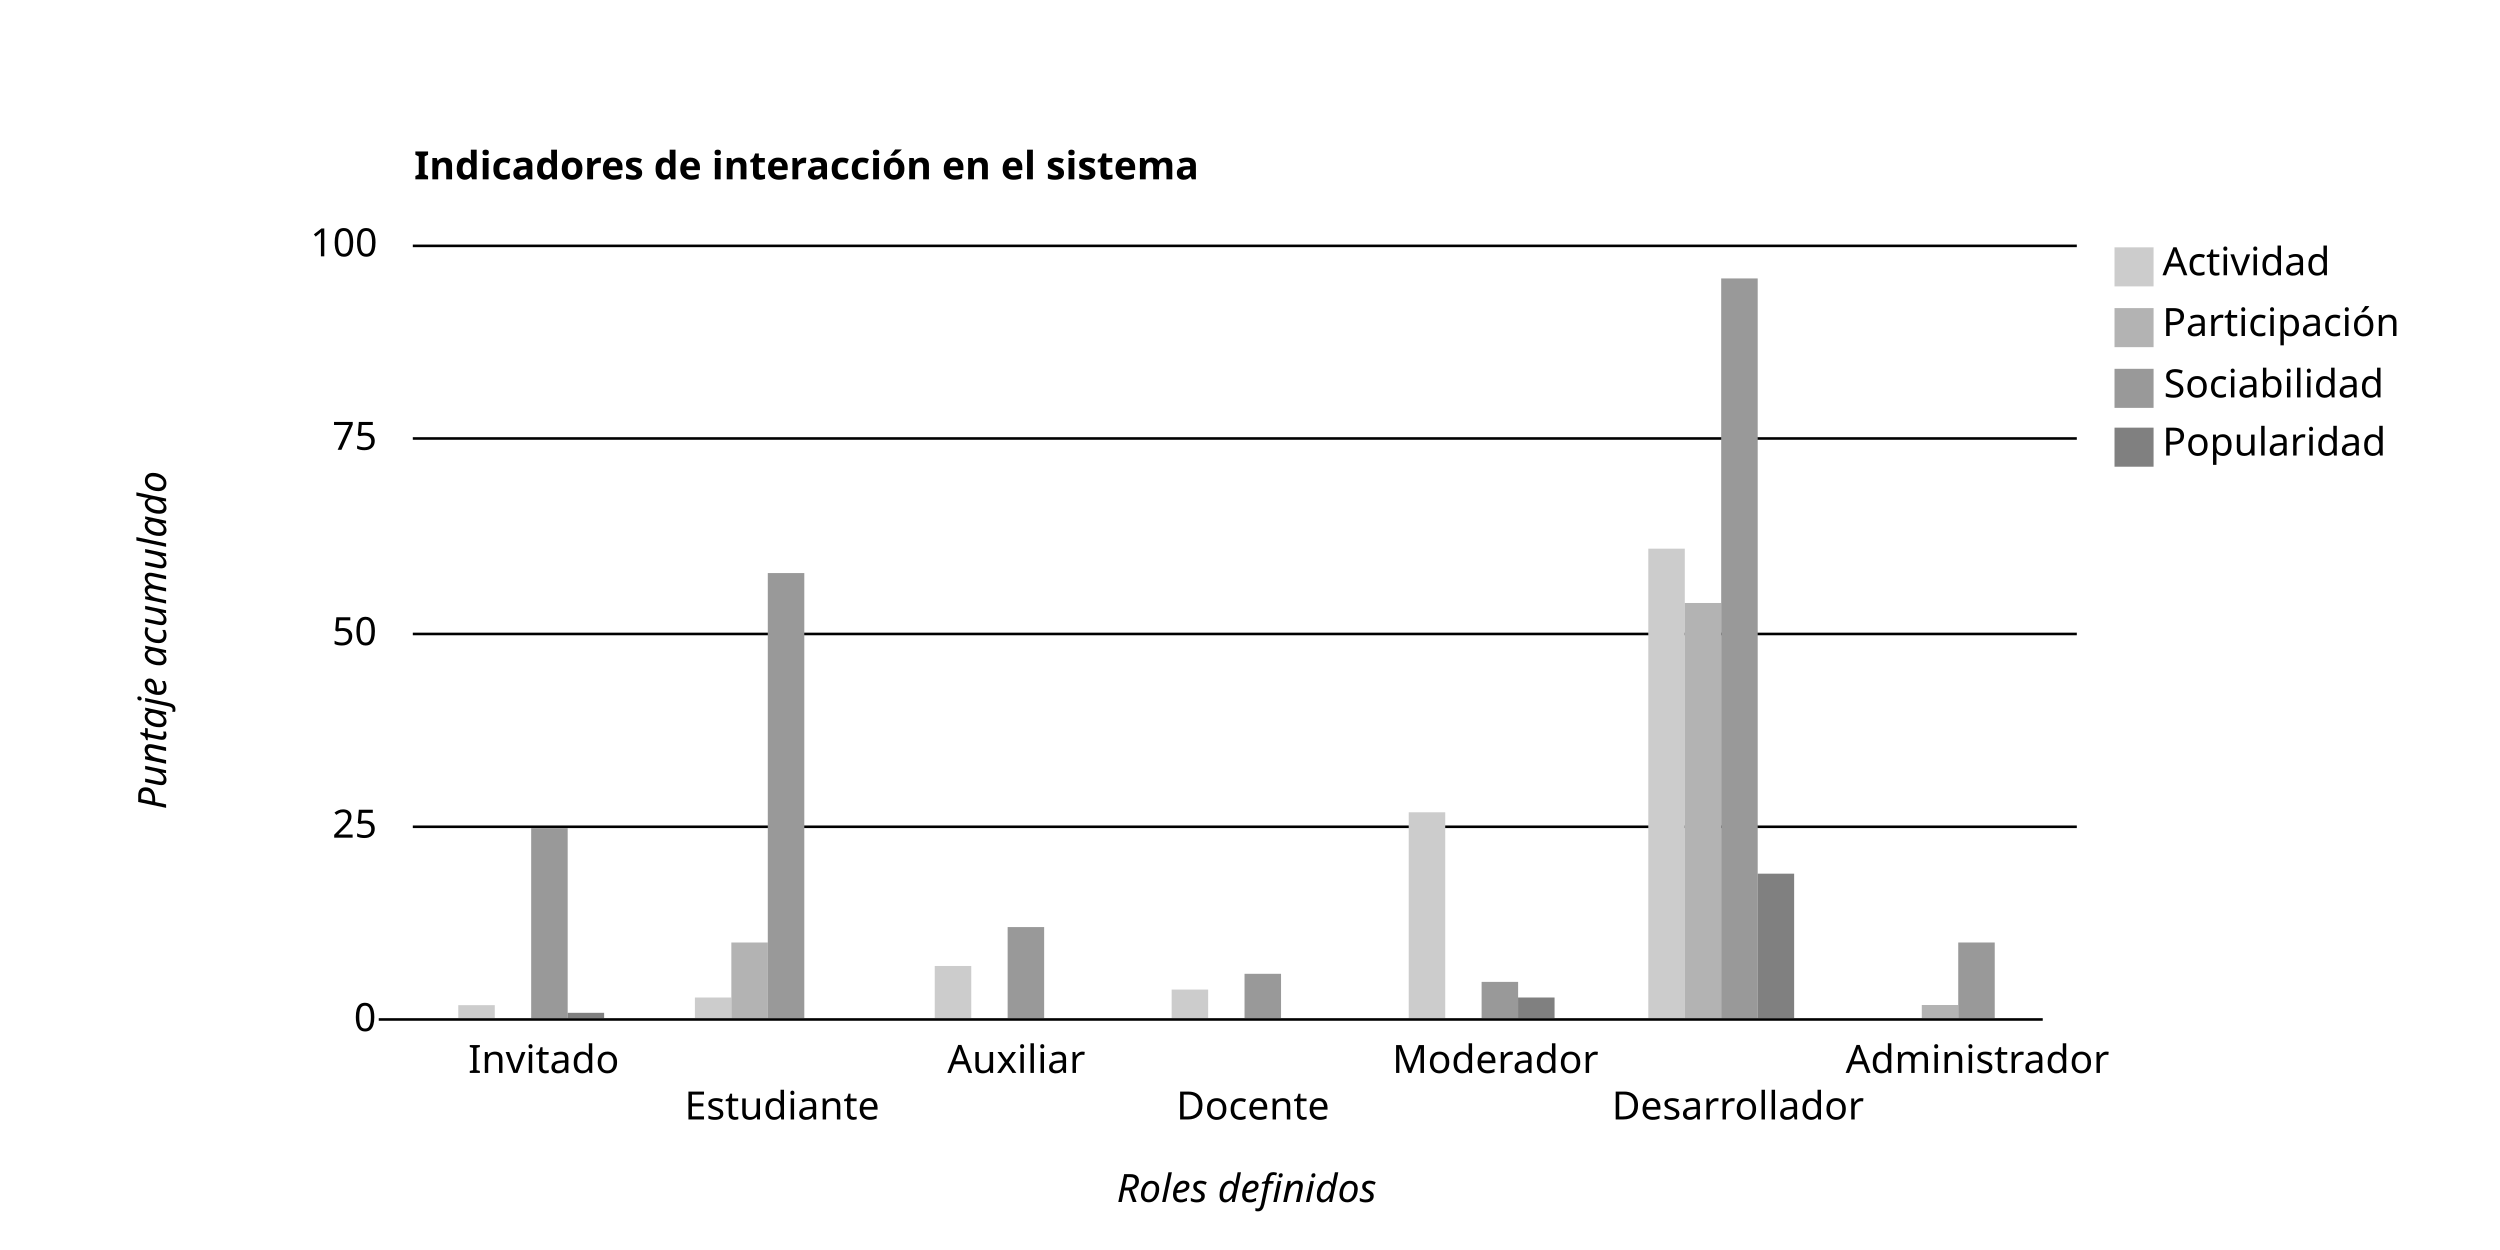
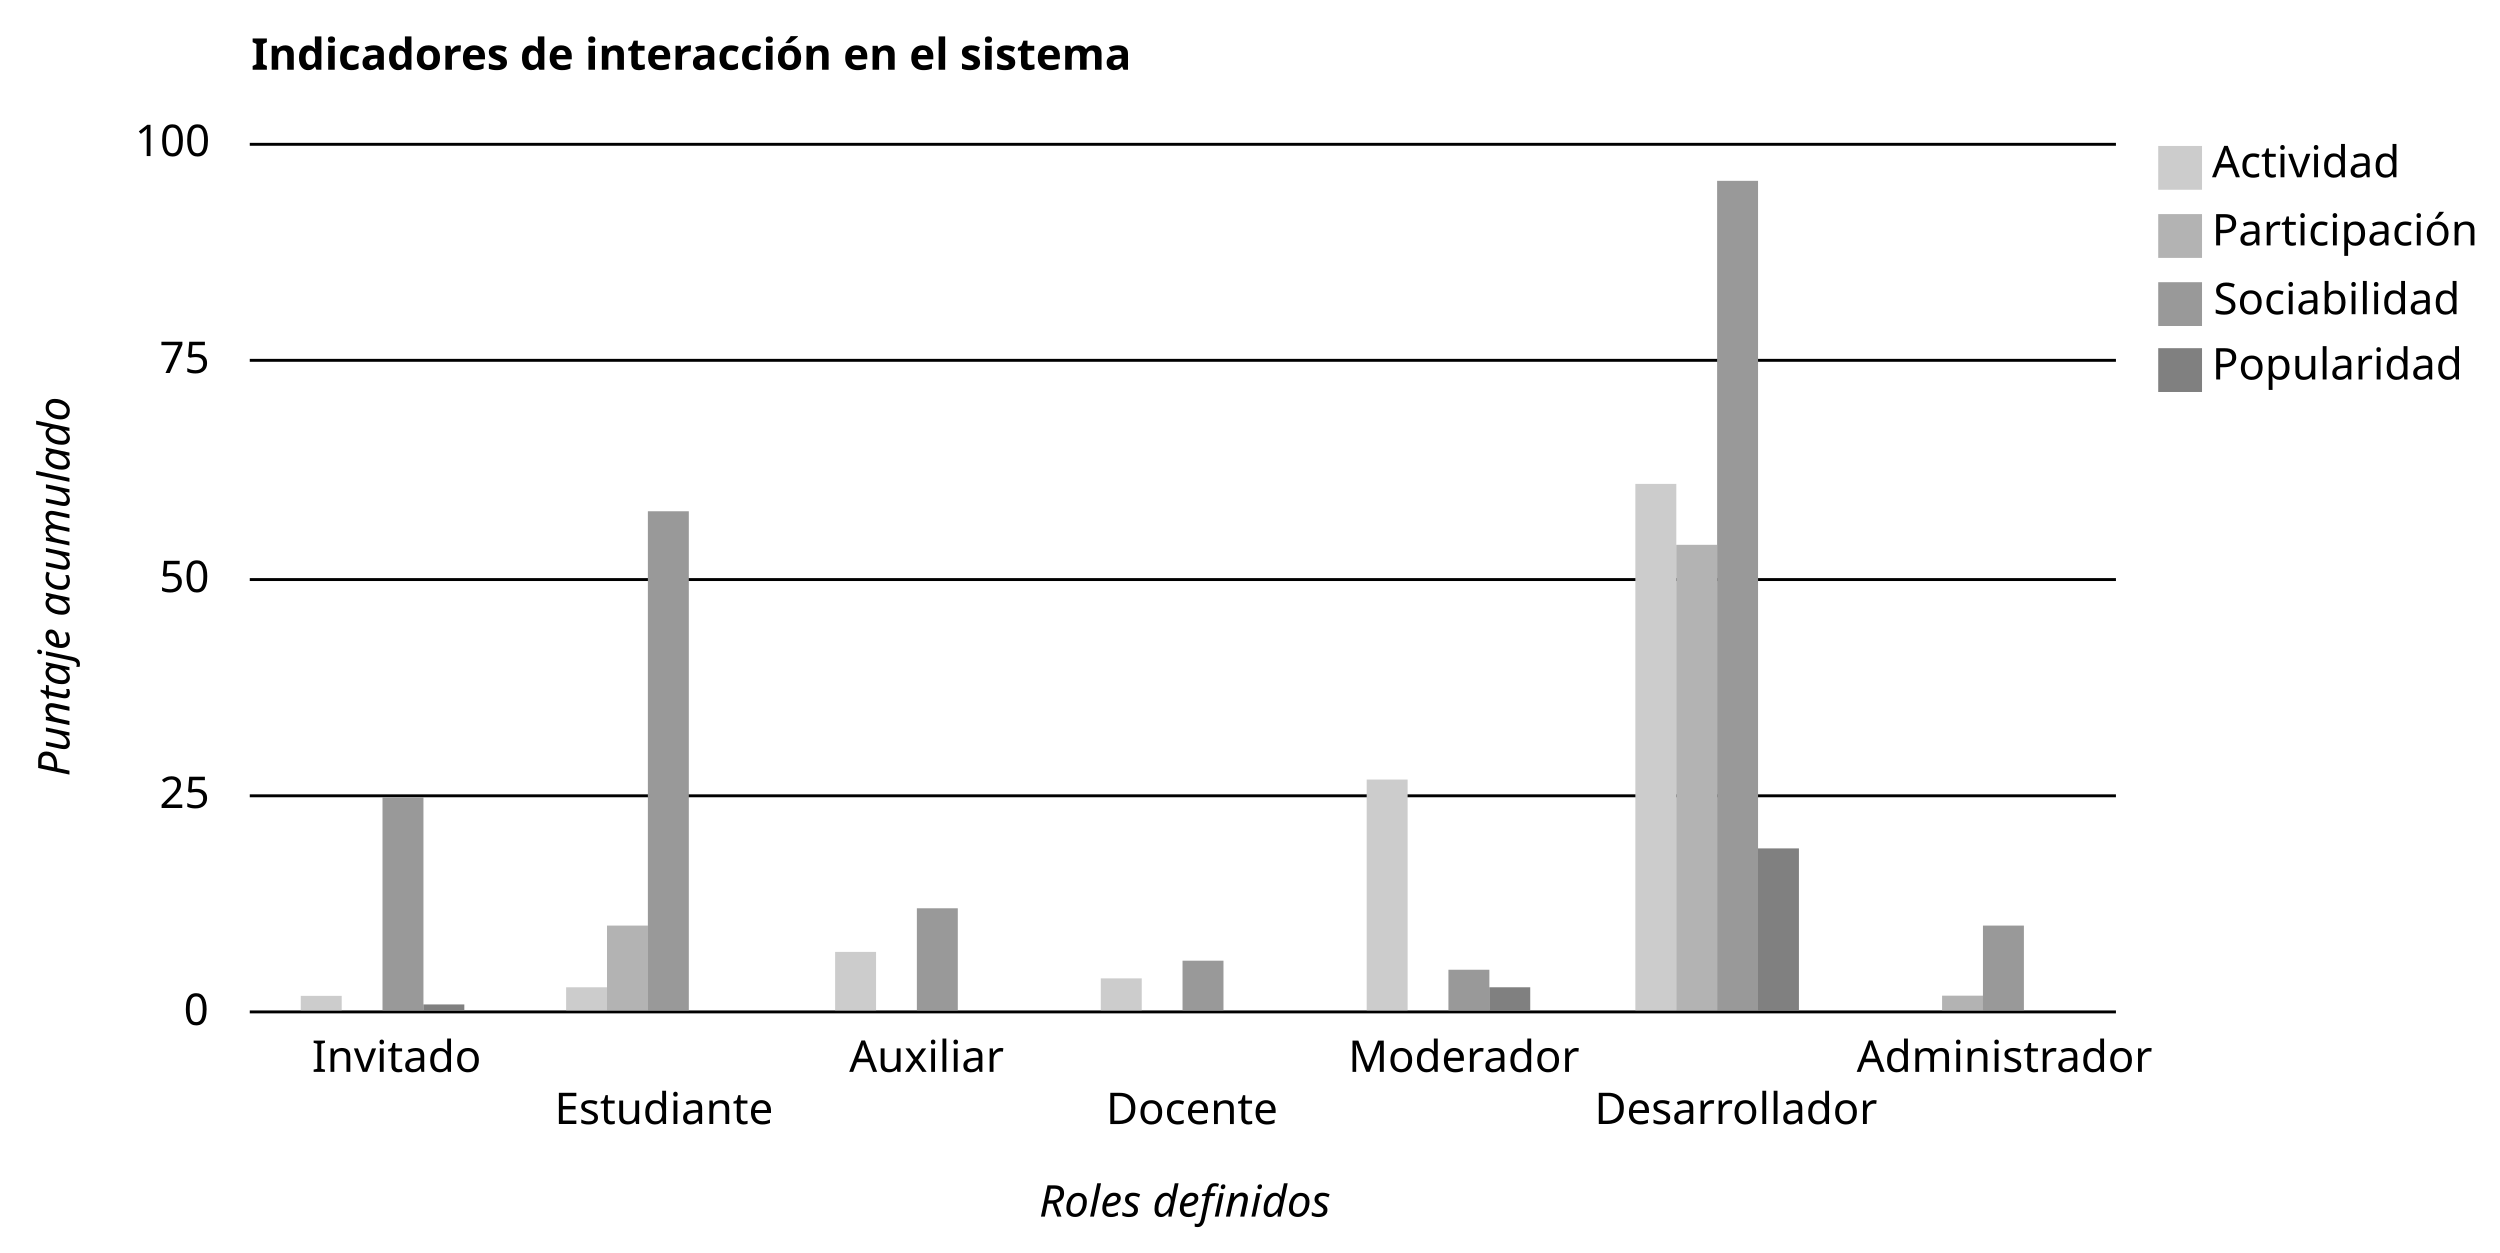
- <svg xmlns="http://www.w3.org/2000/svg" width="960" height="480" id="svg2" version="1.1">
+ <svg xmlns="http://www.w3.org/2000/svg" width="856" height="429" id="svg2" version="1.1">
  <defs id="defs4" />
-   <g id="layer2" style="display:inline">
-     <text xml:space="preserve" style="font-size:15px;font-style:italic;font-variant:normal;font-weight:normal;font-stretch:normal;text-align:start;line-height:125%;letter-spacing:0px;word-spacing:0px;writing-mode:lr-tb;text-anchor:start;fill:#000000;fill-opacity:1;stroke:none;font-family:Alte Haas Grotesk;-inkscape-font-specification:Alte Haas Grotesk Italic" x="428.81" y="461.565" id="text3095">
-       <tspan id="tspan3097" x="428.81" y="461.565">Roles definidos</tspan>
-     </text>
-     <path style="fill:none;stroke:#000000;stroke-width:1;stroke-linecap:square;stroke-linejoin:miter;stroke-miterlimit:4;stroke-opacity:1;stroke-dasharray:none;stroke-dashoffset:0" d="m 145.936,391.477 637.98,0" id="path3099" />
-     <path id="path3875" d="m 159.018,317.484 637.98,0" style="fill:none;stroke:#000000;stroke-width:1;stroke-linecap:square;stroke-linejoin:miter;stroke-miterlimit:4;stroke-opacity:1;stroke-dasharray:none;stroke-dashoffset:0" />
-     <path id="path3877" d="m 159.018,243.442 637.98,0" style="fill:none;stroke:#000000;stroke-width:1;stroke-linecap:square;stroke-linejoin:miter;stroke-miterlimit:4;stroke-opacity:1;stroke-dasharray:none;stroke-dashoffset:0" />
-     <path style="fill:none;stroke:#000000;stroke-width:1;stroke-linecap:square;stroke-linejoin:miter;stroke-miterlimit:4;stroke-opacity:1;stroke-dasharray:none;stroke-dashoffset:0" d="m 159.018,168.377 637.98,0" id="path3879" />
-     <path id="path3881" d="m 159.018,94.411 637.98,0" style="fill:none;stroke:#000000;stroke-width:1;stroke-linecap:square;stroke-linejoin:miter;stroke-miterlimit:4;stroke-opacity:1;stroke-dasharray:none;stroke-dashoffset:0" />
-     <text id="text3883" y="68.868" x="159.018" style="font-size:15px;font-style:normal;font-variant:normal;font-weight:bold;font-stretch:normal;text-align:start;line-height:125%;letter-spacing:0px;word-spacing:0px;writing-mode:lr-tb;text-anchor:start;fill:#000000;fill-opacity:1;stroke:none;font-family:Alte Haas Grotesk;-inkscape-font-specification:Alte Haas Grotesk Bold" xml:space="preserve">
-       <tspan y="68.868" x="159.018" id="tspan3885">Indicadores de interacción en el sistema</tspan>
-     </text>
-     <text id="text3887" y="63.776" x="-310.829" style="font-size:15px;font-style:italic;font-variant:normal;font-weight:normal;font-stretch:normal;text-align:start;line-height:125%;letter-spacing:0px;word-spacing:0px;writing-mode:lr-tb;text-anchor:start;fill:#000000;fill-opacity:1;stroke:none;font-family:Alte Haas Grotesk;-inkscape-font-specification:Alte Haas Grotesk Italic" xml:space="preserve" transform="matrix(0,-1,1,0,0,0)">
-       <tspan y="63.776" x="-310.829" id="tspan3889">Puntaje acumulado</tspan>
-     </text>
-     <text id="text3891" y="412.008" x="179.795" style="font-size:15px;font-style:normal;font-variant:normal;font-weight:normal;font-stretch:normal;text-align:start;line-height:125%;letter-spacing:0px;word-spacing:0px;writing-mode:lr-tb;text-anchor:start;fill:#000000;fill-opacity:1;stroke:none;font-family:Alte Haas Grotesk;-inkscape-font-specification:Alte Haas Grotesk" xml:space="preserve">
-       <tspan y="412.008" x="179.795" id="tspan3893">Invitado</tspan>
-     </text>
-     <text xml:space="preserve" style="font-size:15px;font-style:normal;font-variant:normal;font-weight:normal;font-stretch:normal;text-align:start;line-height:125%;letter-spacing:0px;word-spacing:0px;writing-mode:lr-tb;text-anchor:start;fill:#000000;fill-opacity:1;stroke:none;font-family:Alte Haas Grotesk;-inkscape-font-specification:Alte Haas Grotesk" x="363.766" y="412.008" id="text3895">
-       <tspan id="tspan3897" x="363.766" y="412.008">Auxiliar</tspan>
-     </text>
-     <text id="text3899" y="412.008" x="534.647" style="font-size:15px;font-style:normal;font-variant:normal;font-weight:normal;font-stretch:normal;text-align:start;line-height:125%;letter-spacing:0px;word-spacing:0px;writing-mode:lr-tb;text-anchor:start;fill:#000000;fill-opacity:1;stroke:none;font-family:Alte Haas Grotesk;-inkscape-font-specification:Alte Haas Grotesk" xml:space="preserve">
-       <tspan y="412.008" x="534.647" id="tspan3901">Moderador</tspan>
-     </text>
-     <text xml:space="preserve" style="font-size:15px;font-style:normal;font-variant:normal;font-weight:normal;font-stretch:normal;text-align:start;line-height:125%;letter-spacing:0px;word-spacing:0px;writing-mode:lr-tb;text-anchor:start;fill:#000000;fill-opacity:1;stroke:none;font-family:Alte Haas Grotesk;-inkscape-font-specification:Alte Haas Grotesk" x="708.723" y="412.008" id="text3903">
-       <tspan id="tspan3905" x="708.723" y="412.008">Administrador</tspan>
-     </text>
-     <text id="text3907" y="429.866" x="262.904" style="font-size:15px;font-style:normal;font-variant:normal;font-weight:normal;font-stretch:normal;text-align:start;line-height:125%;letter-spacing:0px;word-spacing:0px;writing-mode:lr-tb;text-anchor:start;fill:#000000;fill-opacity:1;stroke:none;font-family:Alte Haas Grotesk;-inkscape-font-specification:Alte Haas Grotesk" xml:space="preserve">
-       <tspan y="429.866" x="262.904" id="tspan3909">Estudiante</tspan>
-     </text>
-     <text xml:space="preserve" style="font-size:15px;font-style:normal;font-variant:normal;font-weight:normal;font-stretch:normal;text-align:start;line-height:125%;letter-spacing:0px;word-spacing:0px;writing-mode:lr-tb;text-anchor:start;fill:#000000;fill-opacity:1;stroke:none;font-family:Alte Haas Grotesk;-inkscape-font-specification:Alte Haas Grotesk" x="451.715" y="429.881" id="text3911">
-       <tspan id="tspan3913" x="451.715" y="429.881">Docente</tspan>
-     </text>
-     <text id="text3915" y="429.866" x="618.973" style="font-size:15px;font-style:normal;font-variant:normal;font-weight:normal;font-stretch:normal;text-align:start;line-height:125%;letter-spacing:0px;word-spacing:0px;writing-mode:lr-tb;text-anchor:start;fill:#000000;fill-opacity:1;stroke:none;font-family:Alte Haas Grotesk;-inkscape-font-specification:Alte Haas Grotesk" xml:space="preserve">
-       <tspan y="429.866" x="618.973" id="tspan3917">Desarrollador</tspan>
-     </text>
-     <text xml:space="preserve" style="font-size:15px;font-style:normal;font-variant:normal;font-weight:normal;font-stretch:normal;text-align:start;line-height:125%;letter-spacing:0px;word-spacing:0px;writing-mode:lr-tb;text-anchor:start;fill:#000000;fill-opacity:1;stroke:none;font-family:Alte Haas Grotesk;-inkscape-font-specification:Alte Haas Grotesk" x="135.897" y="395.937" id="text3957">
-       <tspan id="tspan3959" x="135.897" y="395.937">0</tspan>
-     </text>
-     <text id="text3961" y="321.651" x="127.608" style="font-size:15px;font-style:normal;font-variant:normal;font-weight:normal;font-stretch:normal;text-align:start;line-height:125%;letter-spacing:0px;word-spacing:0px;writing-mode:lr-tb;text-anchor:start;fill:#000000;fill-opacity:1;stroke:none;font-family:Alte Haas Grotesk;-inkscape-font-specification:Alte Haas Grotesk" xml:space="preserve">
-       <tspan y="321.651" x="127.608" id="tspan3963">25</tspan>
-     </text>
-     <text xml:space="preserve" style="font-size:15px;font-style:normal;font-variant:normal;font-weight:normal;font-stretch:normal;text-align:start;line-height:125%;letter-spacing:0px;word-spacing:0px;writing-mode:lr-tb;text-anchor:start;fill:#000000;fill-opacity:1;stroke:none;font-family:Alte Haas Grotesk;-inkscape-font-specification:Alte Haas Grotesk" x="127.548" y="247.723" id="text3965">
-       <tspan id="tspan3967" x="127.548" y="247.723">50</tspan>
-     </text>
-     <text id="text3969" y="172.723" x="127.608" style="font-size:15px;font-style:normal;font-variant:normal;font-weight:normal;font-stretch:normal;text-align:start;line-height:125%;letter-spacing:0px;word-spacing:0px;writing-mode:lr-tb;text-anchor:start;fill:#000000;fill-opacity:1;stroke:none;font-family:Alte Haas Grotesk;-inkscape-font-specification:Alte Haas Grotesk" xml:space="preserve">
-       <tspan y="172.723" x="127.608" id="tspan3971">75</tspan>
-     </text>
-     <text xml:space="preserve" style="font-size:15px;font-style:normal;font-variant:normal;font-weight:normal;font-stretch:normal;text-align:start;line-height:125%;letter-spacing:0px;word-spacing:0px;writing-mode:lr-tb;text-anchor:start;fill:#000000;fill-opacity:1;stroke:none;font-family:Alte Haas Grotesk;-inkscape-font-specification:Alte Haas Grotesk" x="119.198" y="98.437" id="text3973">
-       <tspan id="tspan3975" x="119.198" y="98.437">100</tspan>
-     </text>
-     <text xml:space="preserve" style="font-size:15px;font-style:normal;font-variant:normal;font-weight:normal;font-stretch:normal;text-align:start;line-height:125%;letter-spacing:0px;word-spacing:0px;writing-mode:lr-tb;text-anchor:start;fill:#000000;fill-opacity:1;stroke:none;font-family:Alte Haas Grotesk;-inkscape-font-specification:Alte Haas Grotesk" x="830.386" y="105.701" id="text3977">
-       <tspan id="tspan3979" x="830.386" y="105.701">Actividad</tspan>
-     </text>
-     <text id="text3981" y="129.017" x="830.356" style="font-size:15px;font-style:normal;font-variant:normal;font-weight:normal;font-stretch:normal;text-align:start;line-height:125%;letter-spacing:0px;word-spacing:0px;writing-mode:lr-tb;text-anchor:start;fill:#000000;fill-opacity:1;stroke:none;font-family:Alte Haas Grotesk;-inkscape-font-specification:Alte Haas Grotesk" xml:space="preserve">
-       <tspan y="129.017" x="830.356" id="tspan3983">Participación</tspan>
-     </text>
-     <text xml:space="preserve" style="font-size:15px;font-style:normal;font-variant:normal;font-weight:normal;font-stretch:normal;text-align:start;line-height:125%;letter-spacing:0px;word-spacing:0px;writing-mode:lr-tb;text-anchor:start;fill:#000000;fill-opacity:1;stroke:none;font-family:Alte Haas Grotesk;-inkscape-font-specification:Alte Haas Grotesk" x="830.896" y="152.589" id="text3985">
-       <tspan id="tspan3987" x="830.896" y="152.589">Sociabilidad</tspan>
-     </text>
-     <text id="text3989" y="174.927" x="830.371" style="font-size:15px;font-style:normal;font-variant:normal;font-weight:normal;font-stretch:normal;text-align:start;line-height:125%;letter-spacing:0px;word-spacing:0px;writing-mode:lr-tb;text-anchor:start;fill:#000000;fill-opacity:1;stroke:none;font-family:Alte Haas Grotesk;-inkscape-font-specification:Alte Haas Grotesk" xml:space="preserve">
-       <tspan y="174.927" x="830.371" id="tspan3991">Popularidad</tspan>
-     </text>
-     <rect style="fill:#cccccc;fill-opacity:1;fill-rule:evenodd;stroke:none" id="rect4005" width="15" height="15" x="811.973" y="94.976" />
-     <rect y="118.307" x="811.973" height="15" width="15" id="rect4007" style="fill:#b3b3b3;fill-opacity:1;fill-rule:evenodd;stroke:none" />
-     <rect style="fill:#999999;fill-opacity:1;fill-rule:evenodd;stroke:none" id="rect4009" width="15" height="15" x="811.973" y="141.624" />
-     <rect y="164.217" x="811.973" height="15" width="15" id="rect4011" style="fill:#808080;fill-opacity:1;fill-rule:evenodd;stroke:none" />
-     <rect y="210.686" x="632.948" height="180.231" width="14.019" id="rect4181" style="fill:#cccccc;fill-opacity:1;fill-rule:evenodd;stroke:none" />
-     <rect style="fill:#b3b3b3;fill-opacity:1;fill-rule:evenodd;stroke:none" id="rect3195" width="14.019" height="159.372" x="646.943" y="231.546" />
-     <rect y="106.918" x="660.938" height="283.999" width="14.019" id="rect3197" style="fill:#999999;fill-opacity:1;fill-rule:evenodd;stroke:none" />
-     <rect style="fill:#808080;fill-opacity:1;fill-rule:evenodd;stroke:none" id="rect3199" width="14.019" height="55.427" x="674.932" y="335.49" />
-     <rect y="385.918" x="737.968" height="4.999" width="14.019" id="rect3203" style="fill:#b3b3b3;fill-opacity:1;fill-rule:evenodd;stroke:none" />
-     <rect style="fill:#999999;fill-opacity:1;fill-rule:evenodd;stroke:none" id="rect3205" width="14.019" height="28.999" x="751.963" y="361.918" />
-     <rect y="311.918" x="540.951" height="78.999" width="14.019" id="rect3209" style="fill:#cccccc;fill-opacity:1;fill-rule:evenodd;stroke:none" />
-     <rect y="377.043" x="568.94" height="13.874" width="14.019" id="rect3213" style="fill:#999999;fill-opacity:1;fill-rule:evenodd;stroke:none" />
-     <rect style="fill:#808080;fill-opacity:1;fill-rule:evenodd;stroke:none" id="rect3215" width="14.019" height="7.874" x="582.935" y="383.043" />
-     <rect style="fill:#cccccc;fill-opacity:1;fill-rule:evenodd;stroke:none" id="rect3217" width="14.019" height="10.923" x="449.911" y="379.994" />
-     <rect style="fill:#999999;fill-opacity:1;fill-rule:evenodd;stroke:none" id="rect3221" width="14.019" height="16.978" x="477.9" y="373.939" />
-     <rect y="370.934" x="358.944" height="19.983" width="14.019" id="rect3225" style="fill:#cccccc;fill-opacity:1;fill-rule:evenodd;stroke:none" />
-     <rect y="355.996" x="386.934" height="34.921" width="14.019" id="rect3229" style="fill:#999999;fill-opacity:1;fill-rule:evenodd;stroke:none" />
-     <rect y="383.043" x="266.843" height="7.874" width="14.019" id="rect3233" style="fill:#cccccc;fill-opacity:1;fill-rule:evenodd;stroke:none" />
-     <rect style="fill:#b3b3b3;fill-opacity:1;fill-rule:evenodd;stroke:none" id="rect3235" width="14.019" height="28.999" x="280.838" y="361.918" />
-     <rect y="220.055" x="294.833" height="170.862" width="14.019" id="rect3237" style="fill:#999999;fill-opacity:1;fill-rule:evenodd;stroke:none" />
-     <rect style="fill:#cccccc;fill-opacity:1;fill-rule:evenodd;stroke:none" id="rect3241" width="14.019" height="4.937" x="175.98" y="385.981" />
-     <rect style="fill:#999999;fill-opacity:1;fill-rule:evenodd;stroke:none" id="rect3245" width="14.019" height="72.937" x="203.97" y="317.981" />
-     <rect y="388.918" x="217.965" height="1.999" width="14.019" id="rect3247" style="fill:#808080;fill-opacity:1;fill-rule:evenodd;stroke:none" />
+   <g id="layer2" style="display:inline" transform="translate(0,-51)">
+     <g id="g3050" transform="translate(-73,6)">
+       <text id="text3095" y="461.565" x="428.81" style="font-size:15px;font-style:italic;font-variant:normal;font-weight:normal;font-stretch:normal;text-align:start;line-height:125%;letter-spacing:0px;word-spacing:0px;writing-mode:lr-tb;text-anchor:start;fill:#000000;fill-opacity:1;stroke:none;font-family:Alte Haas Grotesk;-inkscape-font-specification:Alte Haas Grotesk Italic" xml:space="preserve">
+         <tspan y="461.565" x="428.81" id="tspan3097">Roles definidos</tspan>
+       </text>
+       <path id="path3099" d="m 159.018,391.477 637.98,0" style="fill:none;stroke:#000000;stroke-width:1;stroke-linecap:square;stroke-linejoin:miter;stroke-miterlimit:4;stroke-opacity:1;stroke-dasharray:none;stroke-dashoffset:0" />
+       <path style="fill:none;stroke:#000000;stroke-width:1;stroke-linecap:square;stroke-linejoin:miter;stroke-miterlimit:4;stroke-opacity:1;stroke-dasharray:none;stroke-dashoffset:0" d="m 159.018,317.484 637.98,0" id="path3875" />
+       <path style="fill:none;stroke:#000000;stroke-width:1;stroke-linecap:square;stroke-linejoin:miter;stroke-miterlimit:4;stroke-opacity:1;stroke-dasharray:none;stroke-dashoffset:0" d="m 159.018,243.442 637.98,0" id="path3877" />
+       <path id="path3879" d="m 159.018,168.377 637.98,0" style="fill:none;stroke:#000000;stroke-width:1;stroke-linecap:square;stroke-linejoin:miter;stroke-miterlimit:4;stroke-opacity:1;stroke-dasharray:none;stroke-dashoffset:0" />
+       <path style="fill:none;stroke:#000000;stroke-width:1;stroke-linecap:square;stroke-linejoin:miter;stroke-miterlimit:4;stroke-opacity:1;stroke-dasharray:none;stroke-dashoffset:0" d="m 159.018,94.411 637.98,0" id="path3881" />
+       <text xml:space="preserve" style="font-size:15px;font-style:normal;font-variant:normal;font-weight:bold;font-stretch:normal;text-align:start;line-height:125%;letter-spacing:0px;word-spacing:0px;writing-mode:lr-tb;text-anchor:start;fill:#000000;fill-opacity:1;stroke:none;font-family:Alte Haas Grotesk;-inkscape-font-specification:Alte Haas Grotesk Bold" x="159.018" y="68.868" id="text3883">
+         <tspan id="tspan3885" x="159.018" y="68.868">Indicadores de interacción en el sistema</tspan>
+       </text>
+       <text transform="matrix(0,-1,1,0,0,0)" xml:space="preserve" style="font-size:15px;font-style:italic;font-variant:normal;font-weight:normal;font-stretch:normal;text-align:start;line-height:125%;letter-spacing:0px;word-spacing:0px;writing-mode:lr-tb;text-anchor:start;fill:#000000;fill-opacity:1;stroke:none;font-family:Alte Haas Grotesk;-inkscape-font-specification:Alte Haas Grotesk Italic" x="-310.829" y="96.776" id="text3887">
+         <tspan id="tspan3889" x="-310.829" y="96.776">Puntaje acumulado</tspan>
+       </text>
+       <text xml:space="preserve" style="font-size:15px;font-style:normal;font-variant:normal;font-weight:normal;font-stretch:normal;text-align:start;line-height:125%;letter-spacing:0px;word-spacing:0px;writing-mode:lr-tb;text-anchor:start;fill:#000000;fill-opacity:1;stroke:none;font-family:Alte Haas Grotesk;-inkscape-font-specification:Alte Haas Grotesk" x="179.795" y="412.008" id="text3891">
+         <tspan id="tspan3893" x="179.795" y="412.008">Invitado</tspan>
+       </text>
+       <text id="text3895" y="412.008" x="363.766" style="font-size:15px;font-style:normal;font-variant:normal;font-weight:normal;font-stretch:normal;text-align:start;line-height:125%;letter-spacing:0px;word-spacing:0px;writing-mode:lr-tb;text-anchor:start;fill:#000000;fill-opacity:1;stroke:none;font-family:Alte Haas Grotesk;-inkscape-font-specification:Alte Haas Grotesk" xml:space="preserve">
+         <tspan y="412.008" x="363.766" id="tspan3897">Auxiliar</tspan>
+       </text>
+       <text xml:space="preserve" style="font-size:15px;font-style:normal;font-variant:normal;font-weight:normal;font-stretch:normal;text-align:start;line-height:125%;letter-spacing:0px;word-spacing:0px;writing-mode:lr-tb;text-anchor:start;fill:#000000;fill-opacity:1;stroke:none;font-family:Alte Haas Grotesk;-inkscape-font-specification:Alte Haas Grotesk" x="534.647" y="412.008" id="text3899">
+         <tspan id="tspan3901" x="534.647" y="412.008">Moderador</tspan>
+       </text>
+       <text id="text3903" y="412.008" x="708.723" style="font-size:15px;font-style:normal;font-variant:normal;font-weight:normal;font-stretch:normal;text-align:start;line-height:125%;letter-spacing:0px;word-spacing:0px;writing-mode:lr-tb;text-anchor:start;fill:#000000;fill-opacity:1;stroke:none;font-family:Alte Haas Grotesk;-inkscape-font-specification:Alte Haas Grotesk" xml:space="preserve">
+         <tspan y="412.008" x="708.723" id="tspan3905">Administrador</tspan>
+       </text>
+       <text xml:space="preserve" style="font-size:15px;font-style:normal;font-variant:normal;font-weight:normal;font-stretch:normal;text-align:start;line-height:125%;letter-spacing:0px;word-spacing:0px;writing-mode:lr-tb;text-anchor:start;fill:#000000;fill-opacity:1;stroke:none;font-family:Alte Haas Grotesk;-inkscape-font-specification:Alte Haas Grotesk" x="262.904" y="429.866" id="text3907">
+         <tspan id="tspan3909" x="262.904" y="429.866">Estudiante</tspan>
+       </text>
+       <text id="text3911" y="429.881" x="451.715" style="font-size:15px;font-style:normal;font-variant:normal;font-weight:normal;font-stretch:normal;text-align:start;line-height:125%;letter-spacing:0px;word-spacing:0px;writing-mode:lr-tb;text-anchor:start;fill:#000000;fill-opacity:1;stroke:none;font-family:Alte Haas Grotesk;-inkscape-font-specification:Alte Haas Grotesk" xml:space="preserve">
+         <tspan y="429.881" x="451.715" id="tspan3913">Docente</tspan>
+       </text>
+       <text xml:space="preserve" style="font-size:15px;font-style:normal;font-variant:normal;font-weight:normal;font-stretch:normal;text-align:start;line-height:125%;letter-spacing:0px;word-spacing:0px;writing-mode:lr-tb;text-anchor:start;fill:#000000;fill-opacity:1;stroke:none;font-family:Alte Haas Grotesk;-inkscape-font-specification:Alte Haas Grotesk" x="618.973" y="429.866" id="text3915">
+         <tspan id="tspan3917" x="618.973" y="429.866">Desarrollador</tspan>
+       </text>
+       <text id="text3957" y="395.937" x="135.897" style="font-size:15px;font-style:normal;font-variant:normal;font-weight:normal;font-stretch:normal;text-align:start;line-height:125%;letter-spacing:0px;word-spacing:0px;writing-mode:lr-tb;text-anchor:start;fill:#000000;fill-opacity:1;stroke:none;font-family:Alte Haas Grotesk;-inkscape-font-specification:Alte Haas Grotesk" xml:space="preserve">
+         <tspan y="395.937" x="135.897" id="tspan3959">0</tspan>
+       </text>
+       <text xml:space="preserve" style="font-size:15px;font-style:normal;font-variant:normal;font-weight:normal;font-stretch:normal;text-align:start;line-height:125%;letter-spacing:0px;word-spacing:0px;writing-mode:lr-tb;text-anchor:start;fill:#000000;fill-opacity:1;stroke:none;font-family:Alte Haas Grotesk;-inkscape-font-specification:Alte Haas Grotesk" x="127.608" y="321.651" id="text3961">
+         <tspan id="tspan3963" x="127.608" y="321.651">25</tspan>
+       </text>
+       <text id="text3965" y="247.723" x="127.548" style="font-size:15px;font-style:normal;font-variant:normal;font-weight:normal;font-stretch:normal;text-align:start;line-height:125%;letter-spacing:0px;word-spacing:0px;writing-mode:lr-tb;text-anchor:start;fill:#000000;fill-opacity:1;stroke:none;font-family:Alte Haas Grotesk;-inkscape-font-specification:Alte Haas Grotesk" xml:space="preserve">
+         <tspan y="247.723" x="127.548" id="tspan3967">50</tspan>
+       </text>
+       <text xml:space="preserve" style="font-size:15px;font-style:normal;font-variant:normal;font-weight:normal;font-stretch:normal;text-align:start;line-height:125%;letter-spacing:0px;word-spacing:0px;writing-mode:lr-tb;text-anchor:start;fill:#000000;fill-opacity:1;stroke:none;font-family:Alte Haas Grotesk;-inkscape-font-specification:Alte Haas Grotesk" x="127.608" y="172.723" id="text3969">
+         <tspan id="tspan3971" x="127.608" y="172.723">75</tspan>
+       </text>
+       <text id="text3973" y="98.437" x="119.198" style="font-size:15px;font-style:normal;font-variant:normal;font-weight:normal;font-stretch:normal;text-align:start;line-height:125%;letter-spacing:0px;word-spacing:0px;writing-mode:lr-tb;text-anchor:start;fill:#000000;fill-opacity:1;stroke:none;font-family:Alte Haas Grotesk;-inkscape-font-specification:Alte Haas Grotesk" xml:space="preserve">
+         <tspan y="98.437" x="119.198" id="tspan3975">100</tspan>
+       </text>
+       <text id="text3977" y="105.701" x="830.386" style="font-size:15px;font-style:normal;font-variant:normal;font-weight:normal;font-stretch:normal;text-align:start;line-height:125%;letter-spacing:0px;word-spacing:0px;writing-mode:lr-tb;text-anchor:start;fill:#000000;fill-opacity:1;stroke:none;font-family:Alte Haas Grotesk;-inkscape-font-specification:Alte Haas Grotesk" xml:space="preserve">
+         <tspan y="105.701" x="830.386" id="tspan3979">Actividad</tspan>
+       </text>
+       <text xml:space="preserve" style="font-size:15px;font-style:normal;font-variant:normal;font-weight:normal;font-stretch:normal;text-align:start;line-height:125%;letter-spacing:0px;word-spacing:0px;writing-mode:lr-tb;text-anchor:start;fill:#000000;fill-opacity:1;stroke:none;font-family:Alte Haas Grotesk;-inkscape-font-specification:Alte Haas Grotesk" x="830.356" y="129.017" id="text3981">
+         <tspan id="tspan3983" x="830.356" y="129.017">Participación</tspan>
+       </text>
+       <text id="text3985" y="152.589" x="830.896" style="font-size:15px;font-style:normal;font-variant:normal;font-weight:normal;font-stretch:normal;text-align:start;line-height:125%;letter-spacing:0px;word-spacing:0px;writing-mode:lr-tb;text-anchor:start;fill:#000000;fill-opacity:1;stroke:none;font-family:Alte Haas Grotesk;-inkscape-font-specification:Alte Haas Grotesk" xml:space="preserve">
+         <tspan y="152.589" x="830.896" id="tspan3987">Sociabilidad</tspan>
+       </text>
+       <text xml:space="preserve" style="font-size:15px;font-style:normal;font-variant:normal;font-weight:normal;font-stretch:normal;text-align:start;line-height:125%;letter-spacing:0px;word-spacing:0px;writing-mode:lr-tb;text-anchor:start;fill:#000000;fill-opacity:1;stroke:none;font-family:Alte Haas Grotesk;-inkscape-font-specification:Alte Haas Grotesk" x="830.371" y="174.927" id="text3989">
+         <tspan id="tspan3991" x="830.371" y="174.927">Popularidad</tspan>
+       </text>
+       <rect y="94.976" x="811.973" height="15" width="15" id="rect4005" style="fill:#cccccc;fill-opacity:1;fill-rule:evenodd;stroke:none" />
+       <rect style="fill:#b3b3b3;fill-opacity:1;fill-rule:evenodd;stroke:none" id="rect4007" width="15" height="15" x="811.973" y="118.307" />
+       <rect y="141.624" x="811.973" height="15" width="15" id="rect4009" style="fill:#999999;fill-opacity:1;fill-rule:evenodd;stroke:none" />
+       <rect style="fill:#808080;fill-opacity:1;fill-rule:evenodd;stroke:none" id="rect4011" width="15" height="15" x="811.973" y="164.217" />
+       <rect style="fill:#cccccc;fill-opacity:1;fill-rule:evenodd;stroke:none" id="rect4181" width="14.019" height="180.231" x="632.948" y="210.686" />
+       <rect y="231.546" x="646.943" height="159.372" width="14.019" id="rect3195" style="fill:#b3b3b3;fill-opacity:1;fill-rule:evenodd;stroke:none" />
+       <rect style="fill:#999999;fill-opacity:1;fill-rule:evenodd;stroke:none" id="rect3197" width="14.019" height="283.999" x="660.938" y="106.918" />
+       <rect y="335.49" x="674.932" height="55.427" width="14.019" id="rect3199" style="fill:#808080;fill-opacity:1;fill-rule:evenodd;stroke:none" />
+       <rect style="fill:#b3b3b3;fill-opacity:1;fill-rule:evenodd;stroke:none" id="rect3203" width="14.019" height="4.999" x="737.968" y="385.918" />
+       <rect y="361.918" x="751.963" height="28.999" width="14.019" id="rect3205" style="fill:#999999;fill-opacity:1;fill-rule:evenodd;stroke:none" />
+       <rect style="fill:#cccccc;fill-opacity:1;fill-rule:evenodd;stroke:none" id="rect3209" width="14.019" height="78.999" x="540.951" y="311.918" />
+       <rect style="fill:#999999;fill-opacity:1;fill-rule:evenodd;stroke:none" id="rect3213" width="14.019" height="13.874" x="568.94" y="377.043" />
+       <rect y="383.043" x="582.935" height="7.874" width="14.019" id="rect3215" style="fill:#808080;fill-opacity:1;fill-rule:evenodd;stroke:none" />
+       <rect y="379.994" x="449.911" height="10.923" width="14.019" id="rect3217" style="fill:#cccccc;fill-opacity:1;fill-rule:evenodd;stroke:none" />
+       <rect y="373.939" x="477.9" height="16.978" width="14.019" id="rect3221" style="fill:#999999;fill-opacity:1;fill-rule:evenodd;stroke:none" />
+       <rect style="fill:#cccccc;fill-opacity:1;fill-rule:evenodd;stroke:none" id="rect3225" width="14.019" height="19.983" x="358.944" y="370.934" />
+       <rect style="fill:#999999;fill-opacity:1;fill-rule:evenodd;stroke:none" id="rect3229" width="14.019" height="34.921" x="386.934" y="355.996" />
+       <rect style="fill:#cccccc;fill-opacity:1;fill-rule:evenodd;stroke:none" id="rect3233" width="14.019" height="7.874" x="266.843" y="383.043" />
+       <rect y="361.918" x="280.838" height="28.999" width="14.019" id="rect3235" style="fill:#b3b3b3;fill-opacity:1;fill-rule:evenodd;stroke:none" />
+       <rect style="fill:#999999;fill-opacity:1;fill-rule:evenodd;stroke:none" id="rect3237" width="14.019" height="170.862" x="294.833" y="220.055" />
+       <rect y="385.981" x="175.98" height="4.937" width="14.019" id="rect3241" style="fill:#cccccc;fill-opacity:1;fill-rule:evenodd;stroke:none" />
+       <rect y="317.981" x="203.97" height="72.937" width="14.019" id="rect3245" style="fill:#999999;fill-opacity:1;fill-rule:evenodd;stroke:none" />
+       <rect style="fill:#808080;fill-opacity:1;fill-rule:evenodd;stroke:none" id="rect3247" width="14.019" height="1.999" x="217.965" y="388.918" />
+     </g>
  </g>
</svg>
